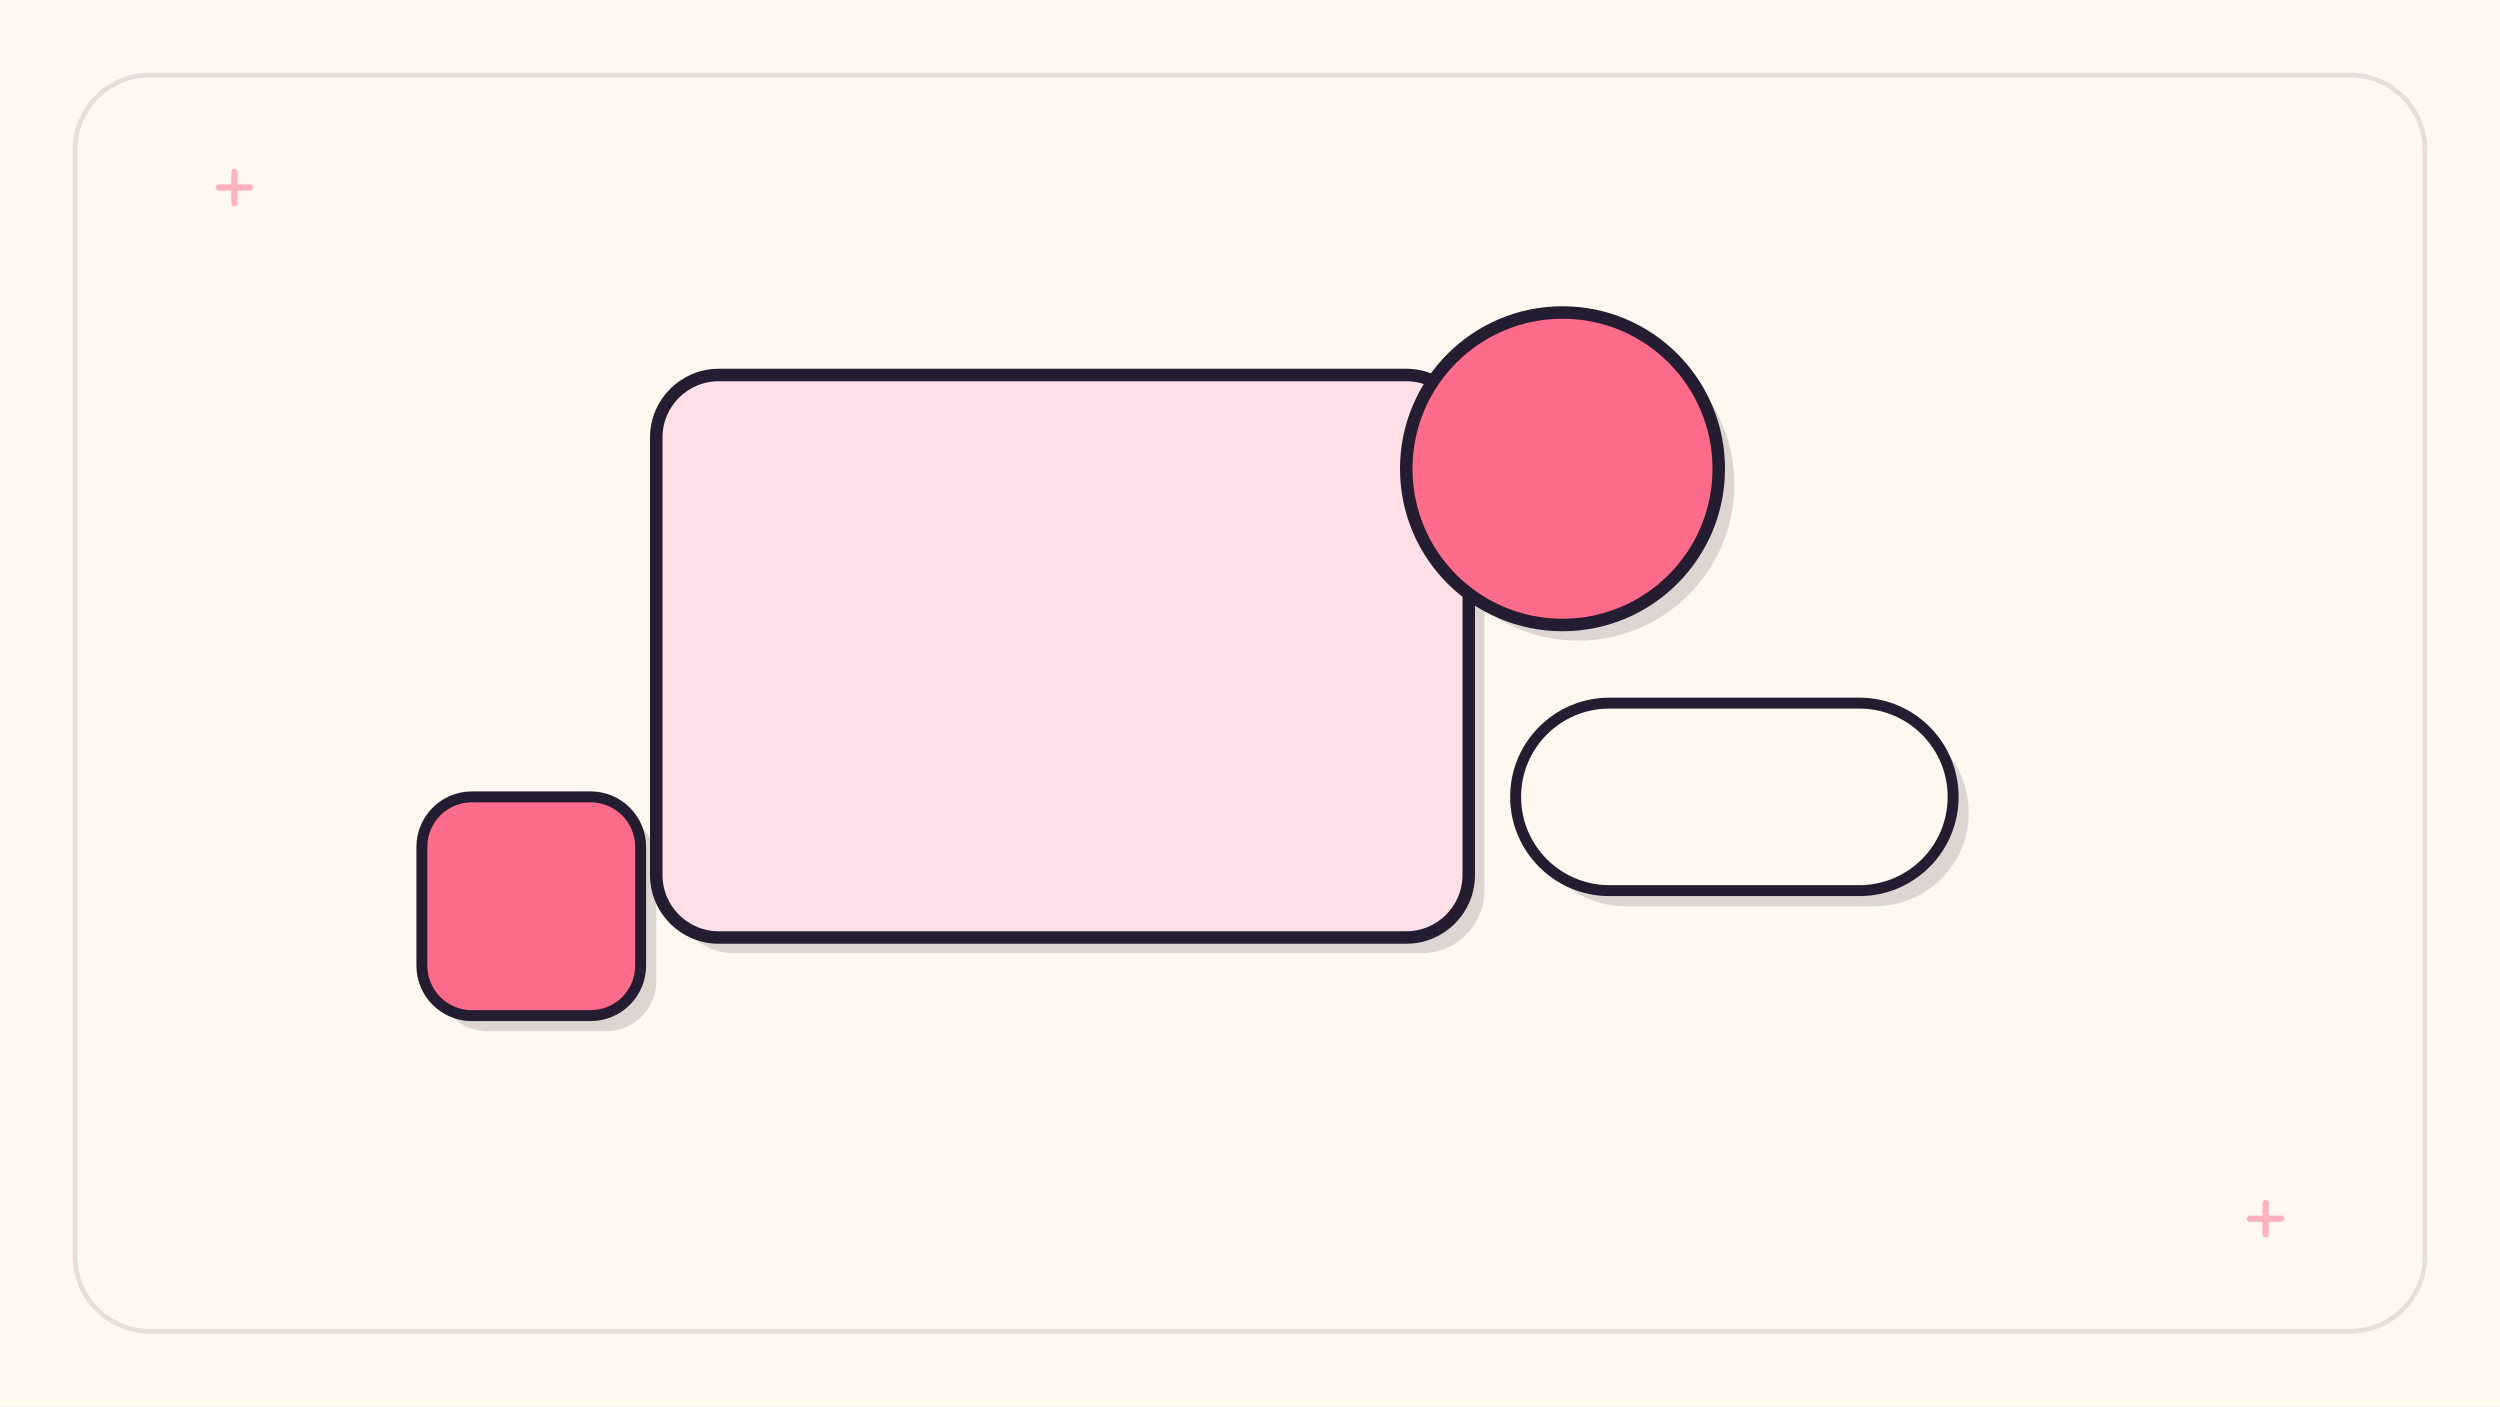
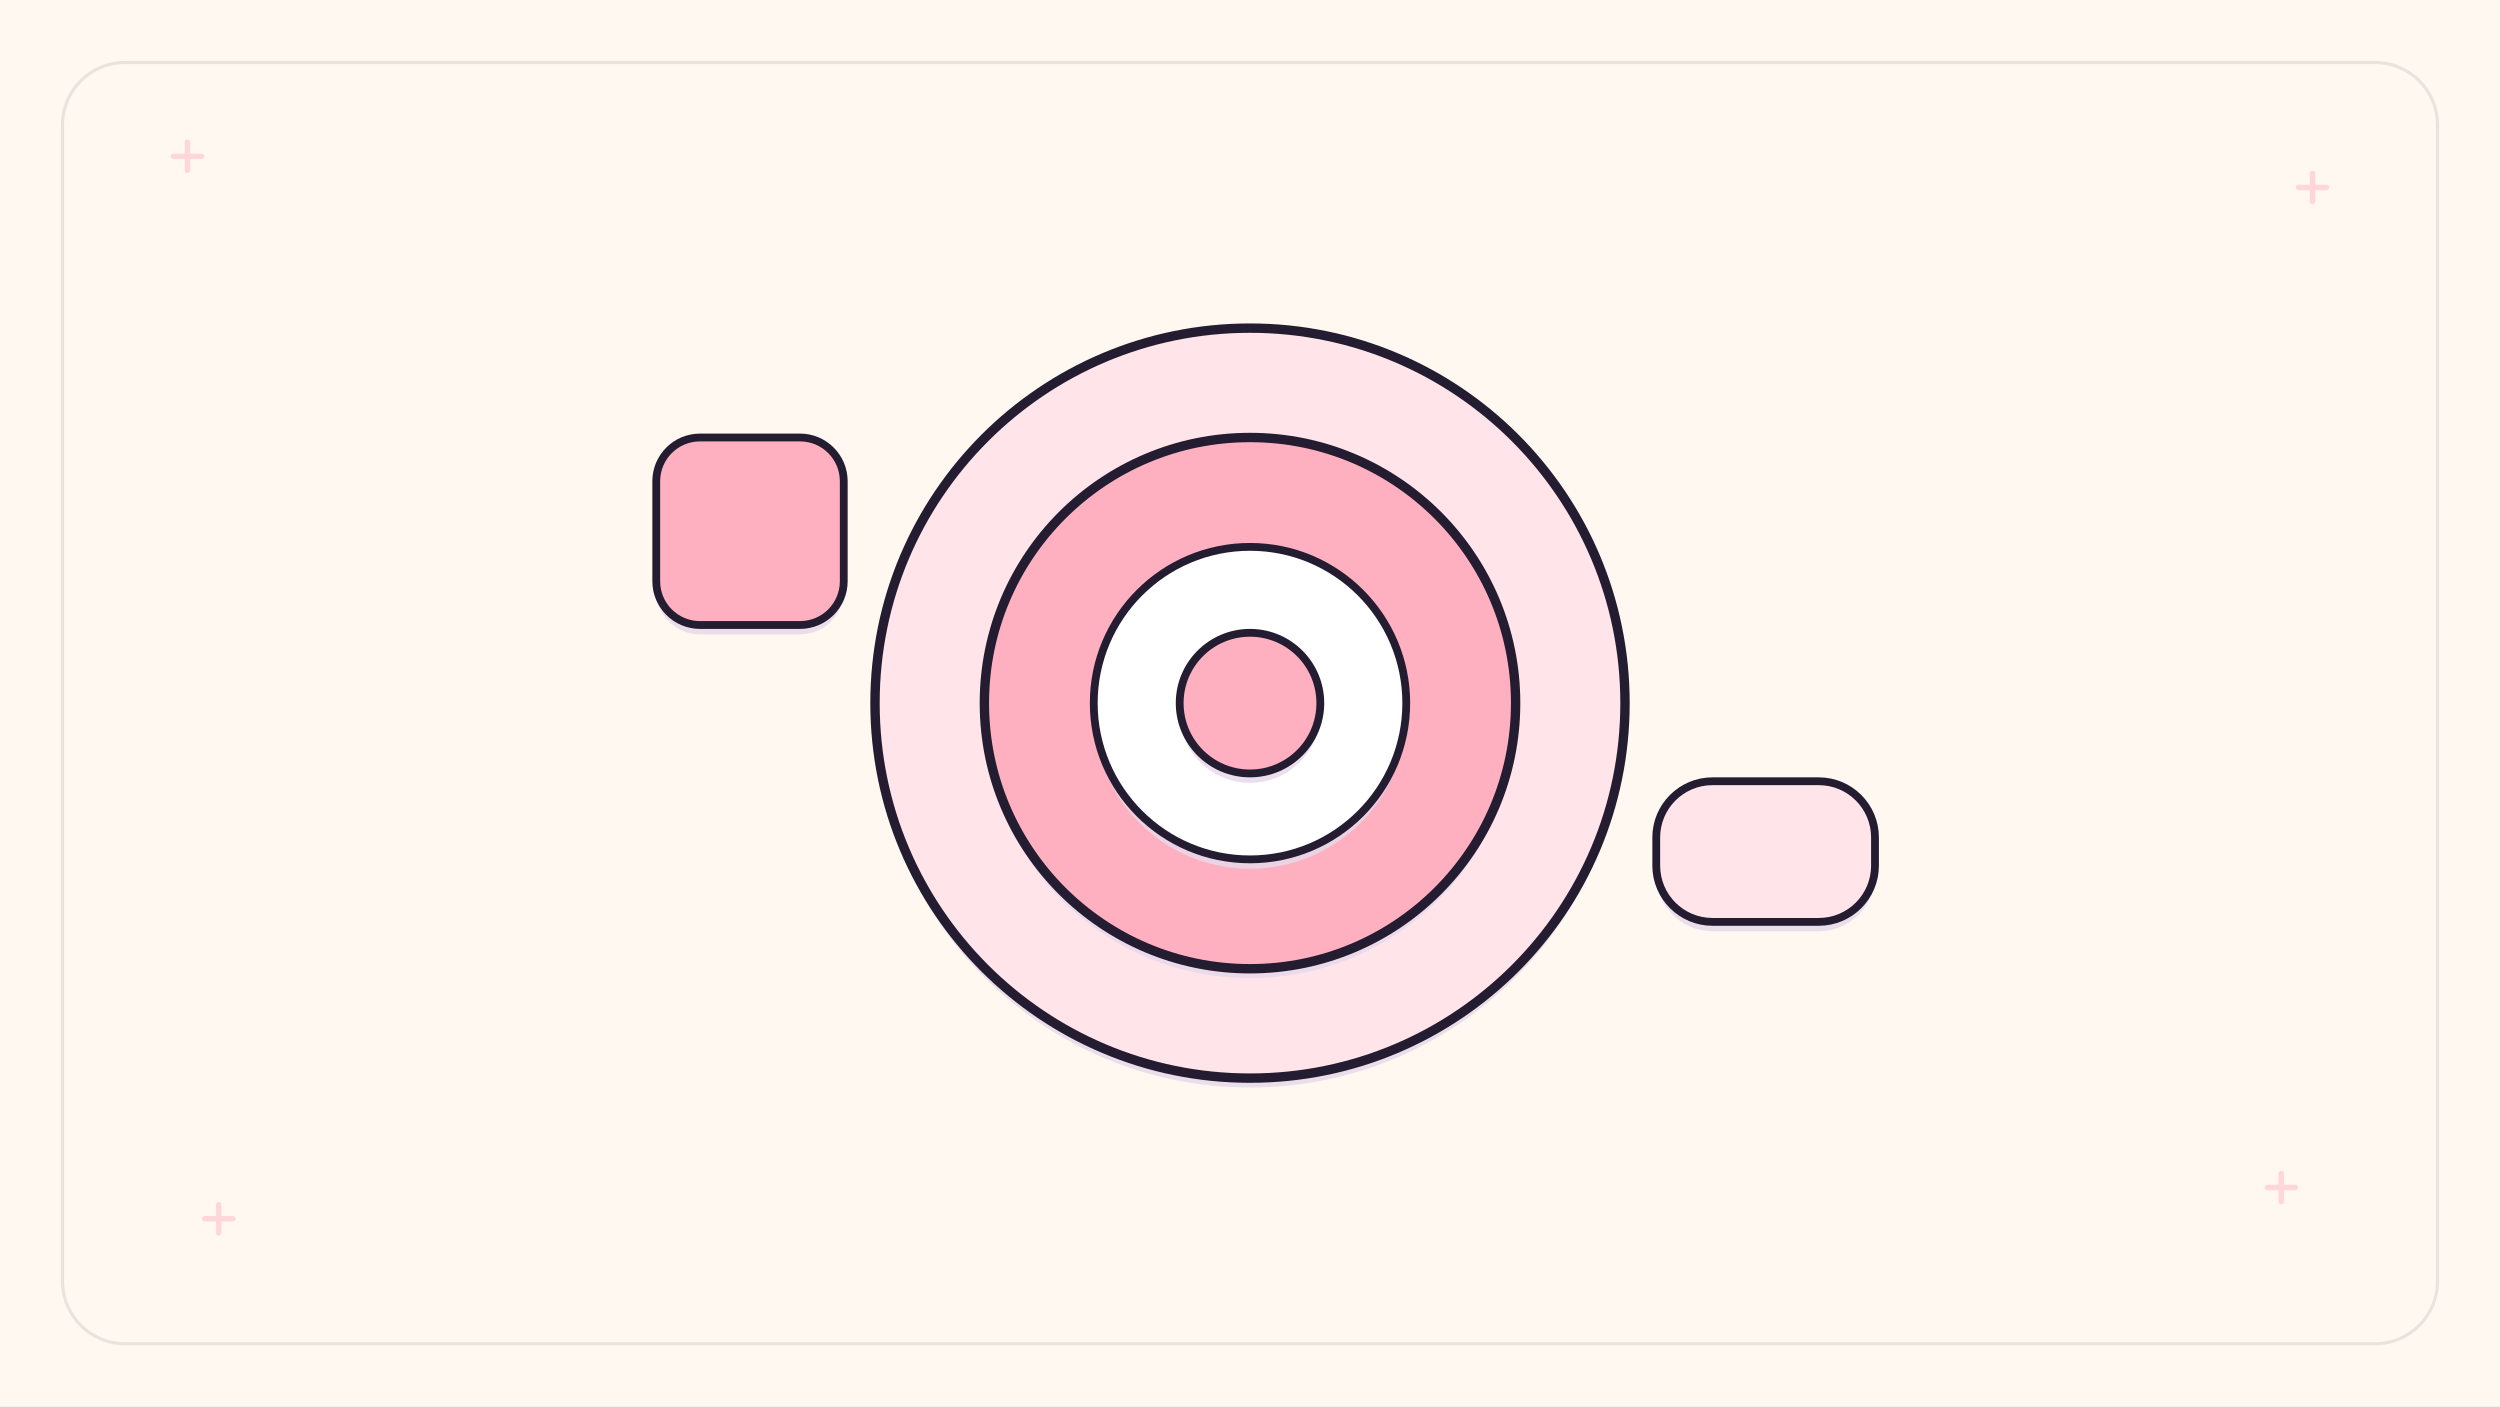
<svg xmlns="http://www.w3.org/2000/svg" viewBox="0 0 1600 900" width="1600" height="900" role="img" aria-label="Generated cover art (top motif). Not a photo.">
  <rect width="1600" height="900" fill="#fff8f0" />
-   <rect x="48" y="48" width="1504" height="804" rx="48" fill="none" stroke="#241c30" stroke-width="3" opacity=".12" />
-   <rect x="430" y="250" width="520" height="360" rx="40" fill="#241c30" opacity=".16" />
-   <rect x="420" y="240" width="520" height="360" rx="40" fill="#ffe0e8" stroke="#241c30" stroke-width="8" />
-   <circle cx="1010" cy="310" r="100" fill="#241c30" opacity=".16" />
-   <circle cx="1000" cy="300" r="100" fill="#ff6b8a" stroke="#241c30" stroke-width="8" />
-   <rect x="980" y="460" width="280" height="120" rx="60" fill="#241c30" opacity=".16" />
-   <rect x="970" y="450" width="280" height="120" rx="60" fill="#fff8f0" stroke="#241c30" stroke-width="7" />
-   <rect x="280" y="520" width="140" height="140" rx="32" fill="#241c30" opacity=".16" />
-   <rect x="270" y="510" width="140" height="140" rx="32" fill="#ff6b8a" stroke="#241c30" stroke-width="7" />
-   <g stroke="#ff6b8a" stroke-width="4" stroke-linecap="round" opacity=".5">
-     <line x1="140" y1="120" x2="160" y2="120" />
-     <line x1="150" y1="110" x2="150" y2="130" />
-     <line x1="1440" y1="780" x2="1460" y2="780" />
-     <line x1="1450" y1="770" x2="1450" y2="790" />
+   <rect x="40" y="40" width="1520" height="820" rx="40" fill="none" stroke="#241c30" stroke-width="2" opacity="0.1" />
+   <circle cx="800" cy="456" r="240" fill="#e7d9ea" opacity="0.85" />
+   <circle cx="800" cy="450" r="240" fill="#ffe4ea" stroke="#241c30" stroke-width="6" />
+   <circle cx="800" cy="456" r="170" fill="#e7d9ea" opacity="0.85" />
+   <circle cx="800" cy="450" r="170" fill="#ffb0c0" stroke="#241c30" stroke-width="6" />
+   <circle cx="800" cy="456" r="100" fill="#e7d9ea" opacity="0.85" />
+   <circle cx="800" cy="450" r="100" fill="#ffffff" stroke="#241c30" stroke-width="5" />
+   <circle cx="800" cy="456" r="45" fill="#e7d9ea" opacity="0.85" />
+   <circle cx="800" cy="450" r="45" fill="#ffb0c0" stroke="#241c30" stroke-width="5" />
+   <rect x="420" y="286" width="120" height="120" rx="28" fill="#e7d9ea" opacity="0.85" />
+   <rect x="420" y="280" width="120" height="120" rx="28" fill="#ffb0c0" stroke="#241c30" stroke-width="5" />
+   <rect x="1060" y="506" width="140" height="90" rx="36" fill="#e7d9ea" opacity="0.85" />
+   <rect x="1060" y="500" width="140" height="90" rx="36" fill="#ffe4ea" stroke="#241c30" stroke-width="5" />
+   <g stroke="#ffb0c0" stroke-width="3.5" stroke-linecap="round" opacity="0.45">
+     <line x1="111" y1="100" x2="129" y2="100" />
+     <line x1="120" y1="91" x2="120" y2="109" />
+   </g>
+   <g stroke="#ffb0c0" stroke-width="3.5" stroke-linecap="round" opacity="0.45">
+     <line x1="1471" y1="120" x2="1489" y2="120" />
+     <line x1="1480" y1="111" x2="1480" y2="129" />
+   </g>
+   <g stroke="#ffb0c0" stroke-width="3.5" stroke-linecap="round" opacity="0.45">
+     <line x1="131" y1="780" x2="149" y2="780" />
+     <line x1="140" y1="771" x2="140" y2="789" />
+   </g>
+   <g stroke="#ffb0c0" stroke-width="3.5" stroke-linecap="round" opacity="0.45">
+     <line x1="1451" y1="760" x2="1469" y2="760" />
+     <line x1="1460" y1="751" x2="1460" y2="769" />
  </g>
</svg>
